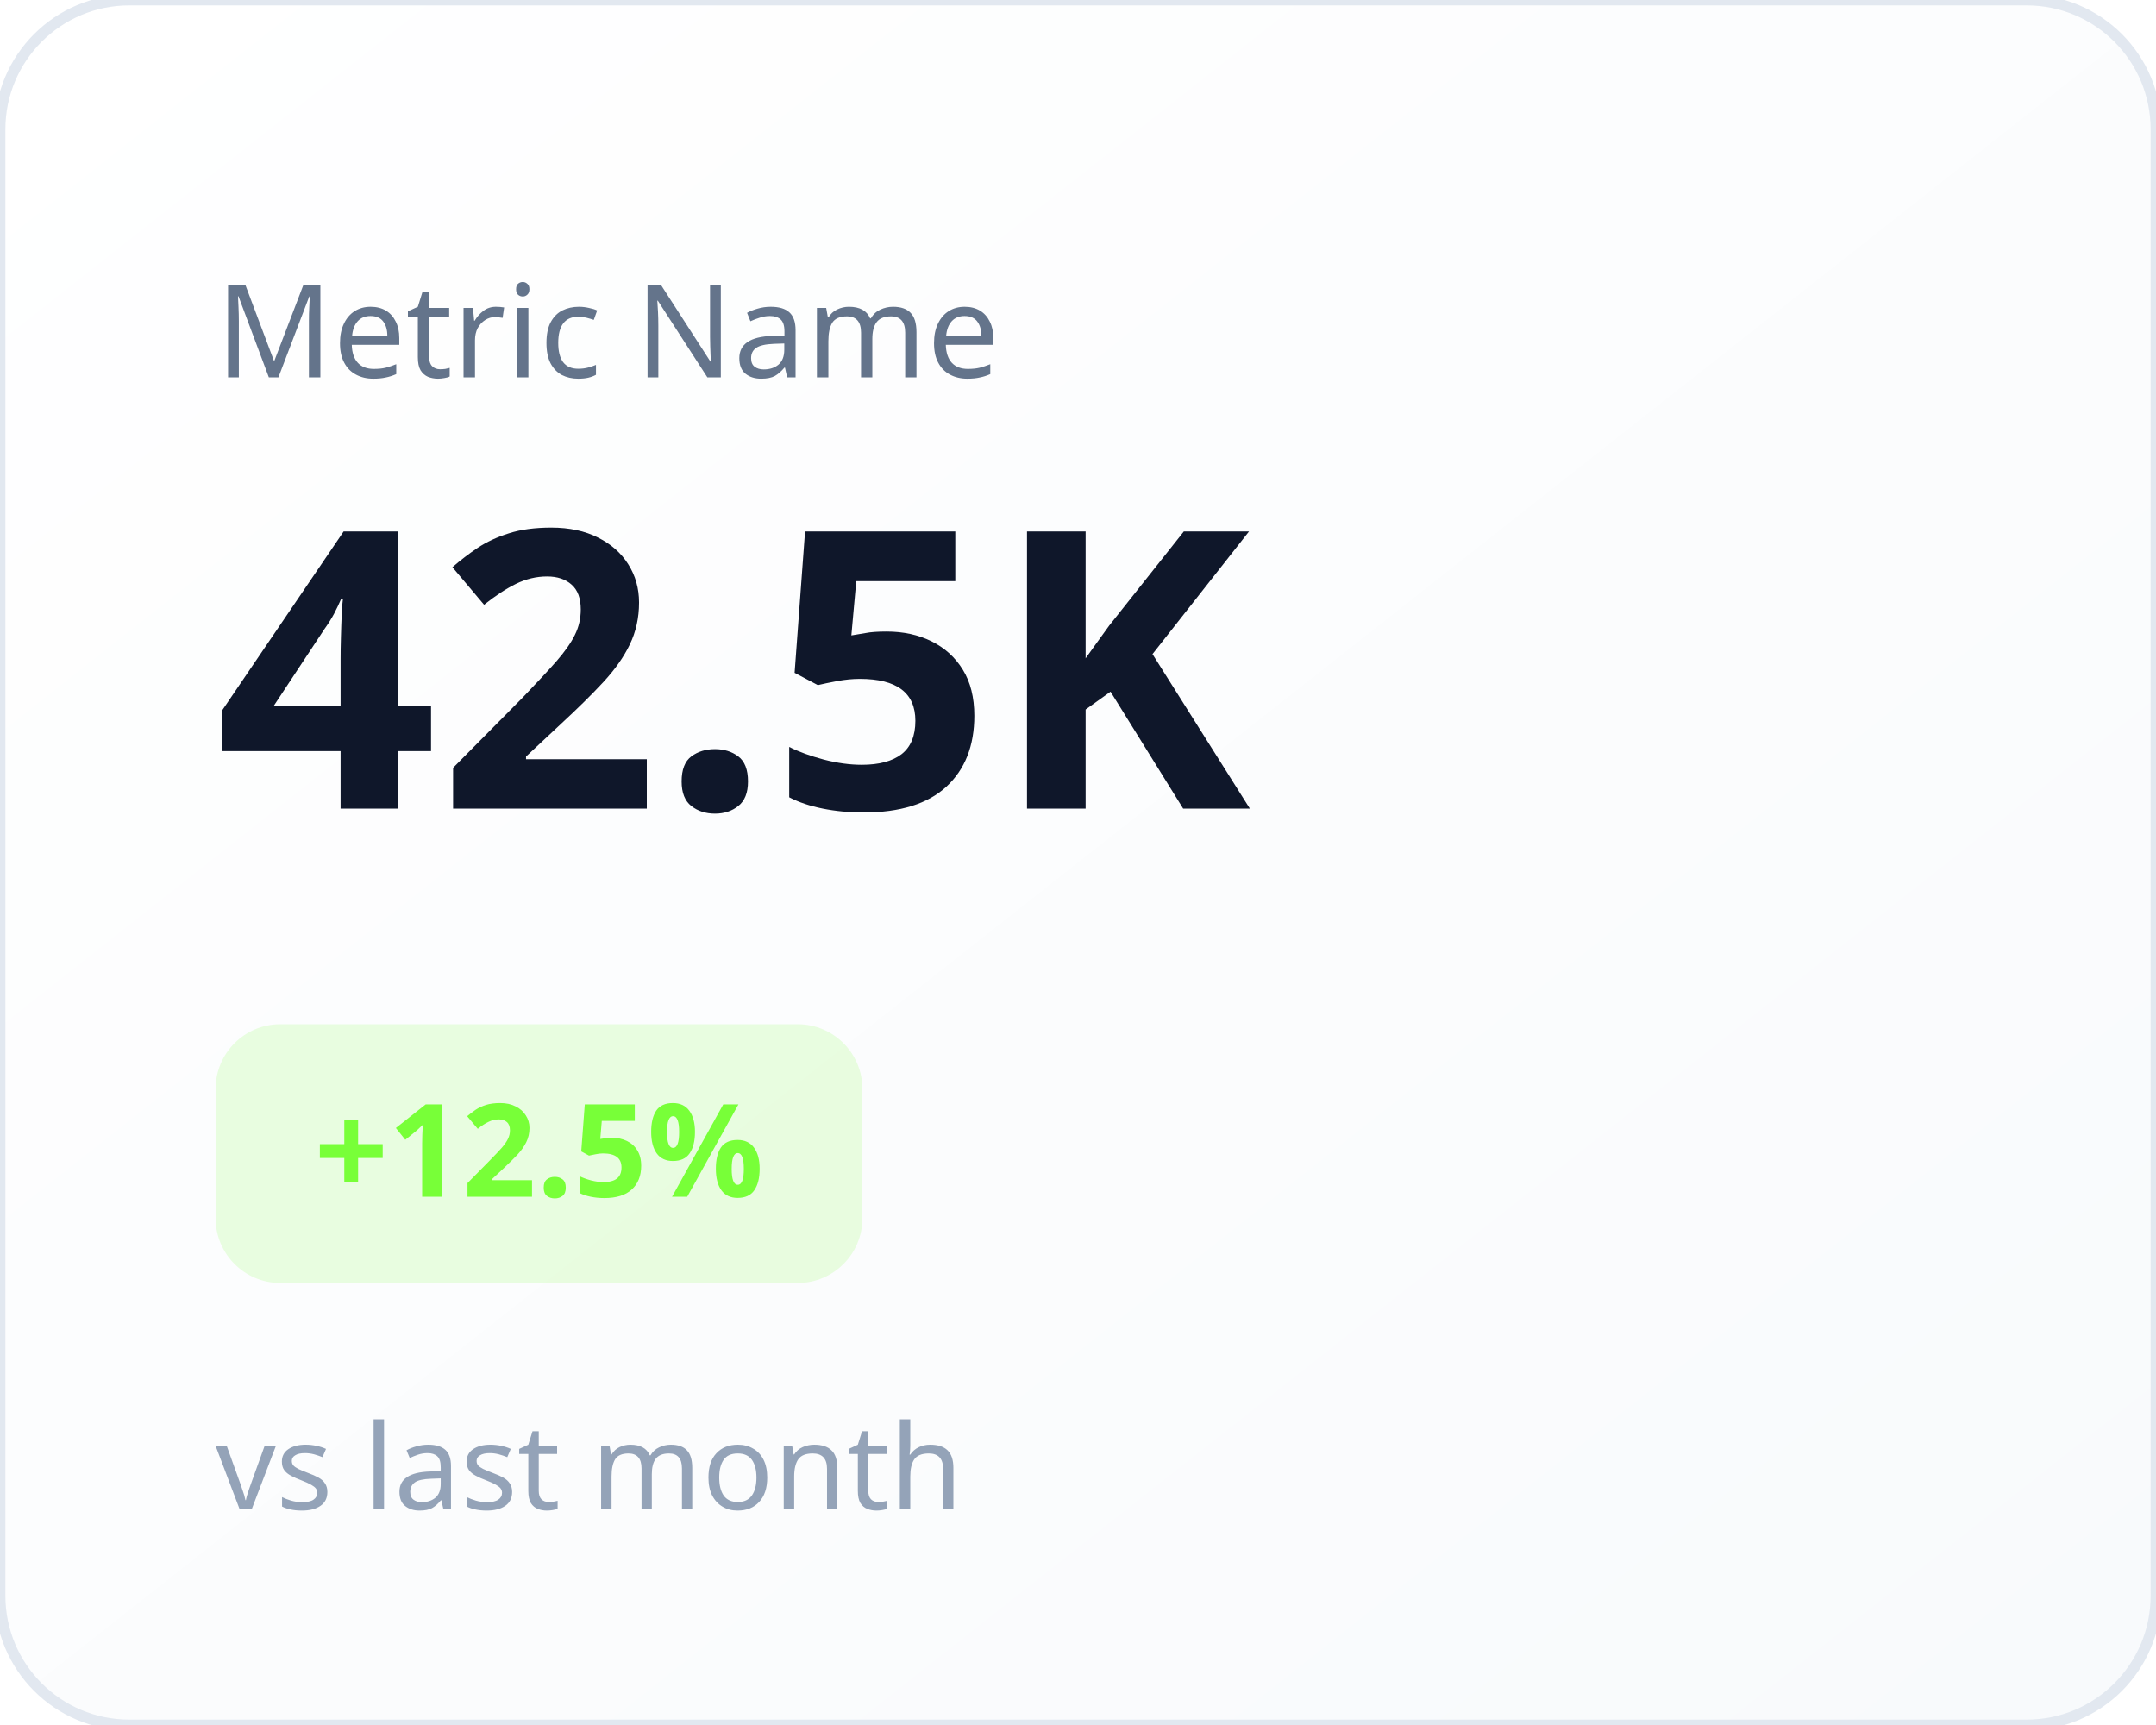
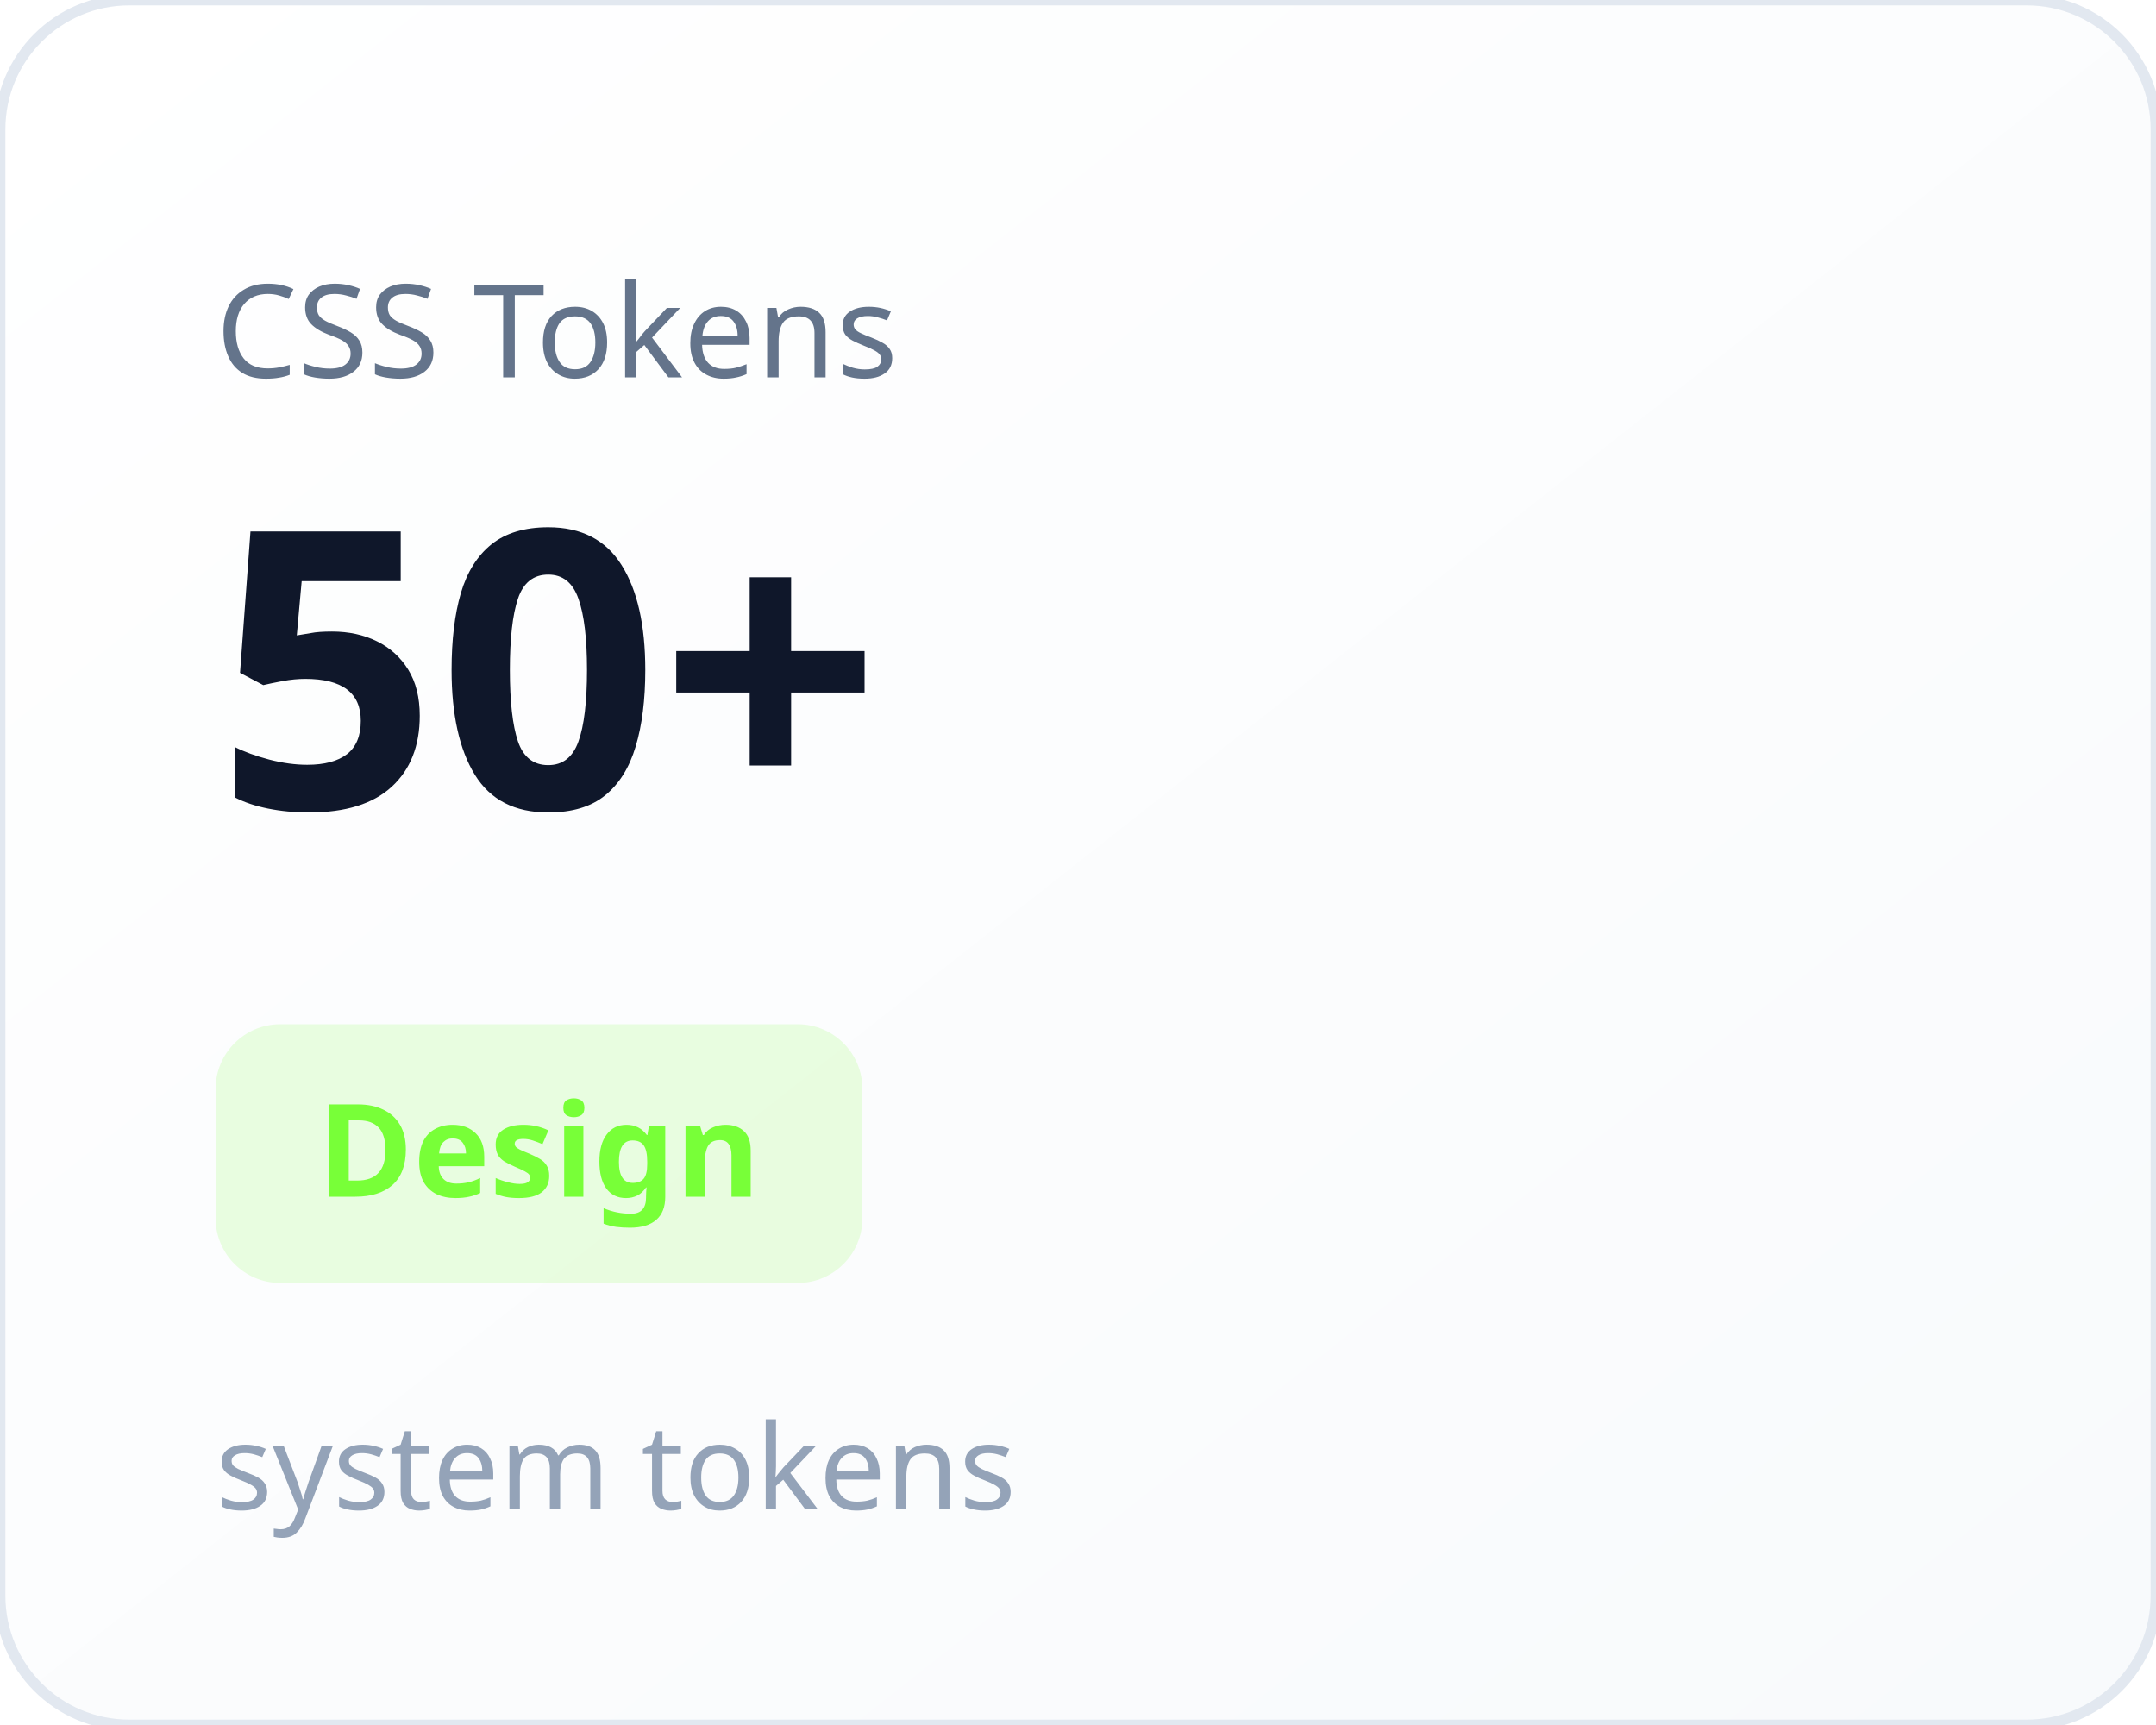
<svg xmlns="http://www.w3.org/2000/svg" viewBox="0 0 200 160" role="img" aria-labelledby="title desc">
  <defs>
    <linearGradient id="card-gradient" x1="0%" y1="0%" x2="100%" y2="100%">
      <stop offset="0%" stop-color="#ffffff" />
      <stop offset="100%" stop-color="#f8fafc" />
    </linearGradient>
    <linearGradient id="accent-gradient" x1="0%" y1="0%" x2="100%" y2="100%">
      <stop offset="0%" stop-color="#62e7ff" />
      <stop offset="50%" stop-color="#78ff38" />
      <stop offset="100%" stop-color="#d18cff" />
    </linearGradient>
  </defs>
  <rect width="200" height="160" rx="12" fill="url(#card-gradient)" stroke="#e2e8f0" stroke-width="1" />
-   <text x="20" y="35" font-family="system-ui, sans-serif" font-size="12" fill="#64748b">Metric Name</text>
-   <text x="20" y="75" font-family="system-ui, sans-serif" font-size="36" font-weight="700" fill="#0f172a">42.5K</text>
+   <text x="20" y="35" font-family="system-ui, sans-serif" font-size="12" fill="#64748b">CSS Tokens</text>
+   <text x="20" y="75" font-family="system-ui, sans-serif" font-size="36" font-weight="700" fill="#0f172a">50+</text>
  <rect x="20" y="95" width="60" height="24" rx="6" fill="rgba(120,255,56,0.15)" />
-   <text x="50" y="111" font-family="system-ui, sans-serif" font-size="12" font-weight="600" fill="#78ff38" text-anchor="middle">+12.5%</text>
-   <text x="20" y="140" font-family="system-ui, sans-serif" font-size="11" fill="#94a3b8">vs last month</text>
+   <text x="50" y="111" font-family="system-ui, sans-serif" font-size="12" font-weight="600" fill="#78ff38" text-anchor="middle">Design</text>
+   <text x="20" y="140" font-family="system-ui, sans-serif" font-size="11" fill="#94a3b8">system tokens</text>
</svg>
